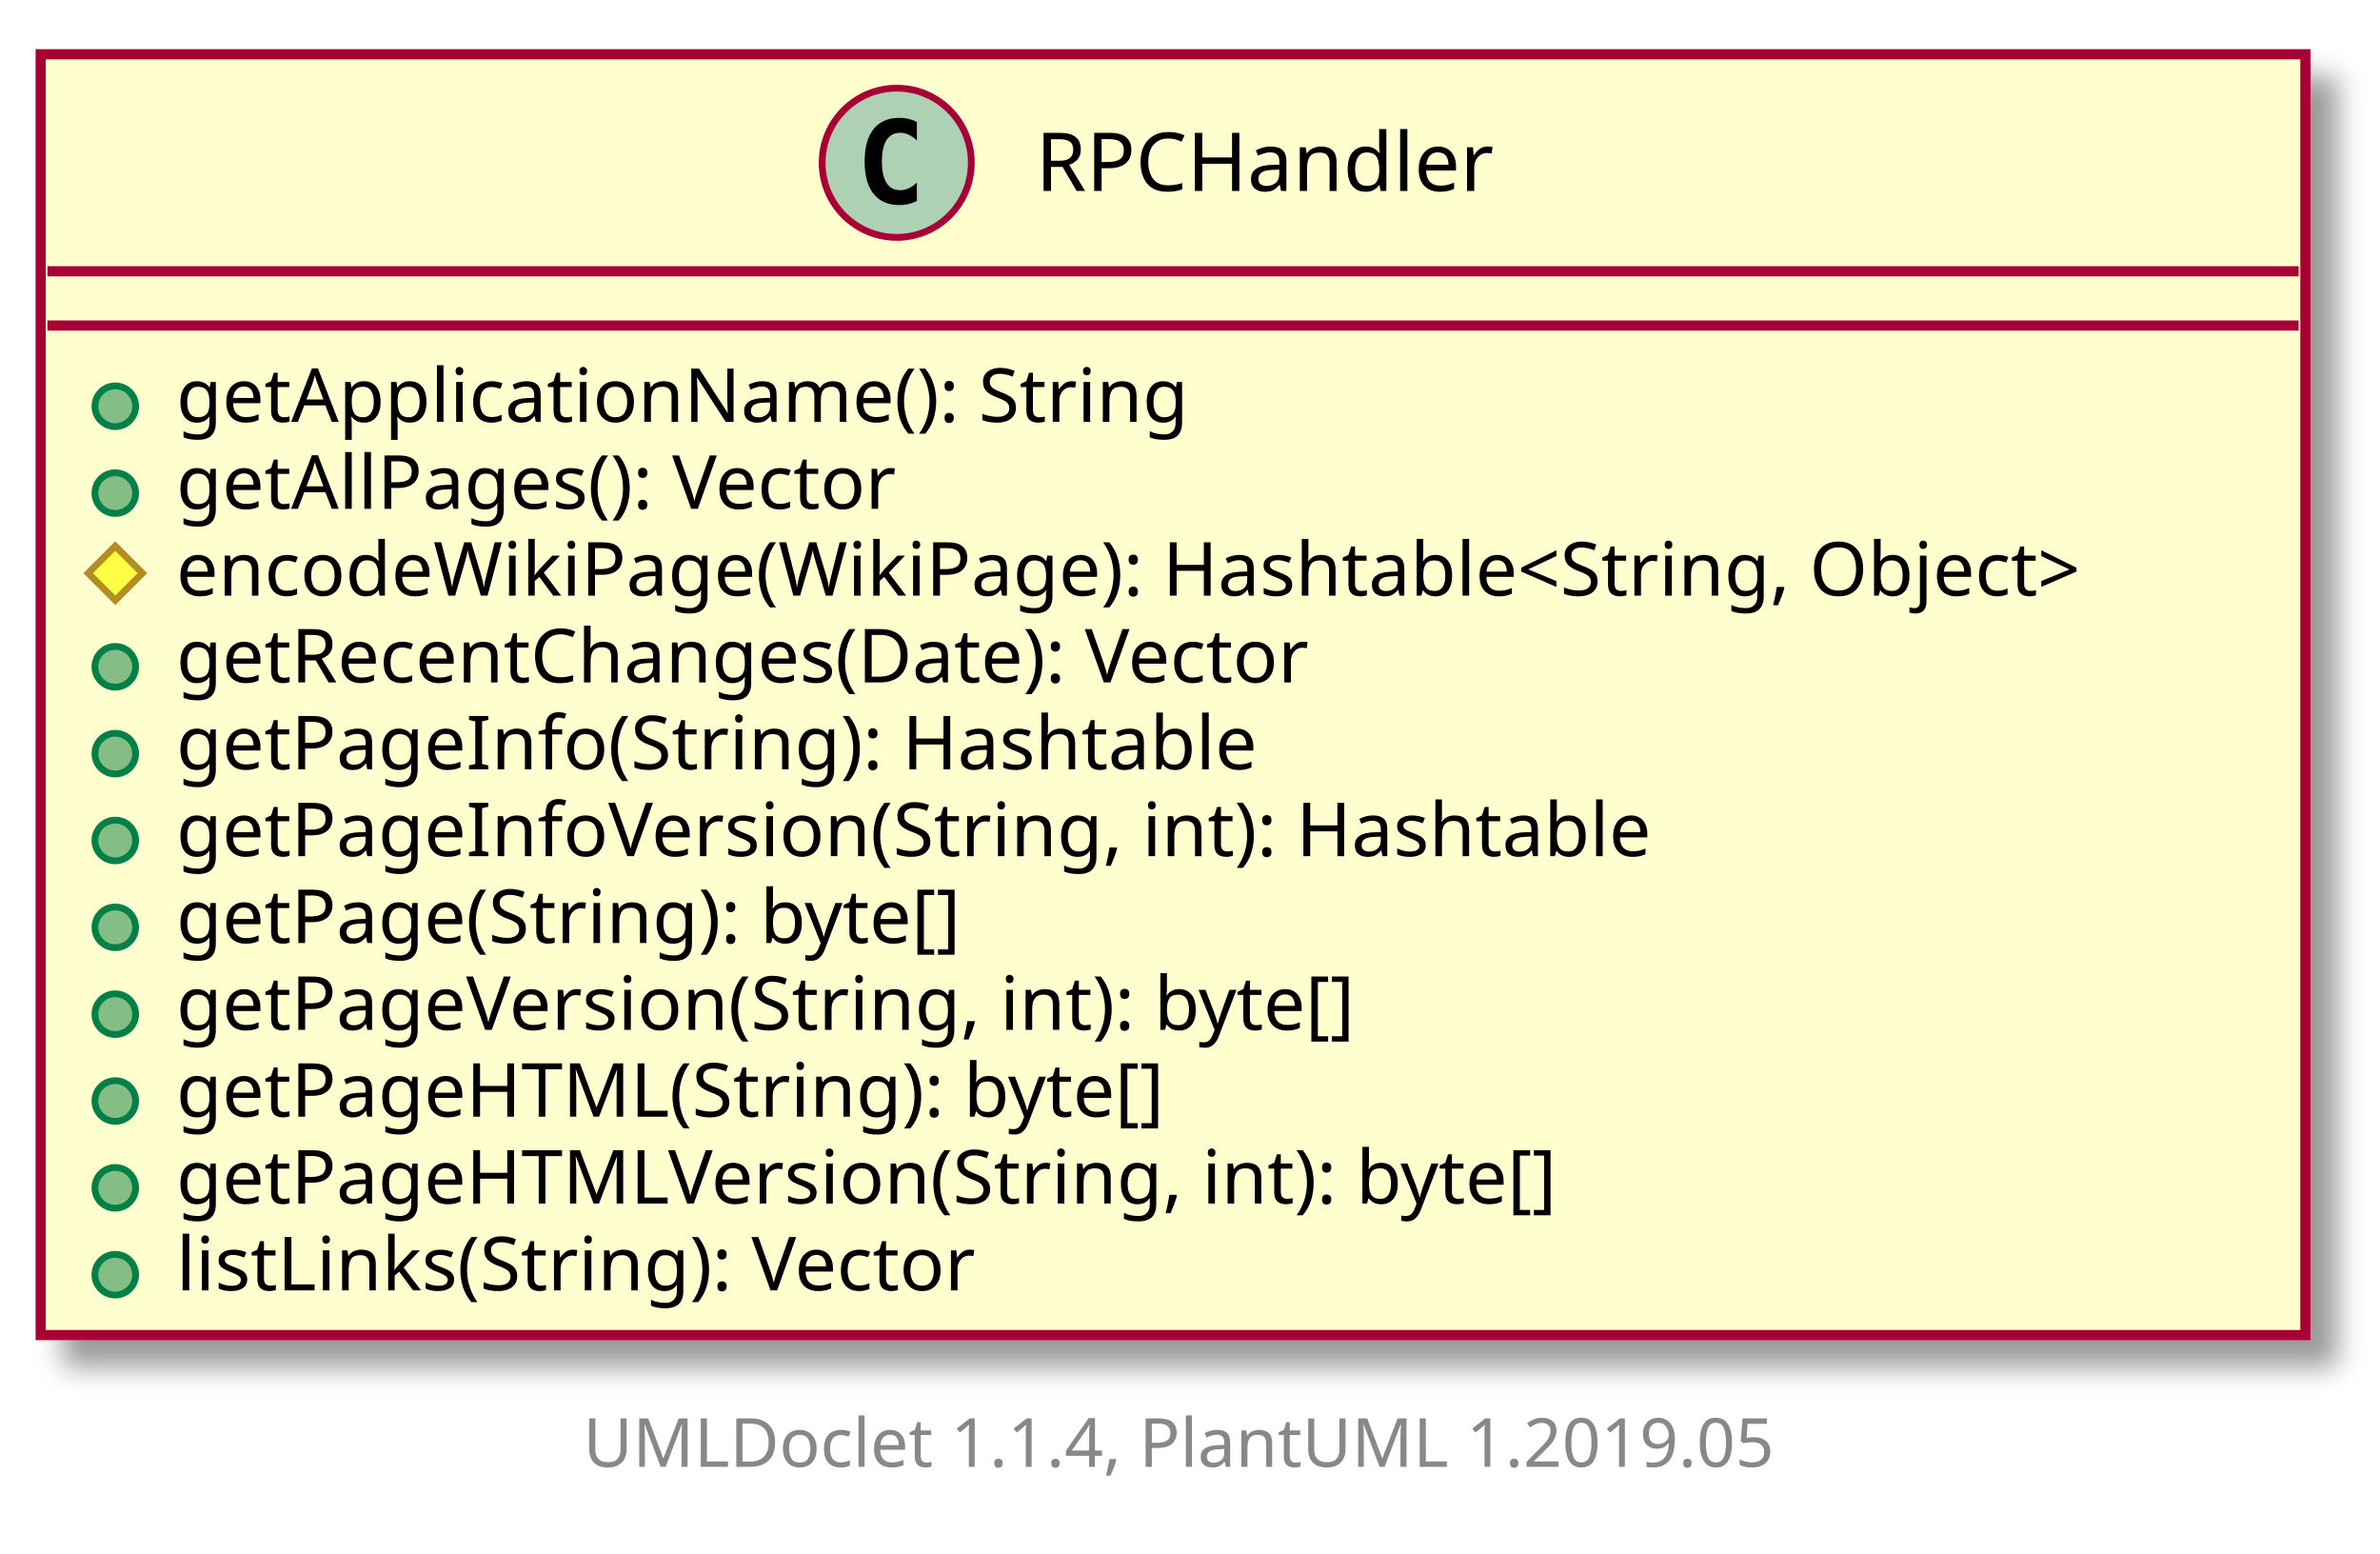
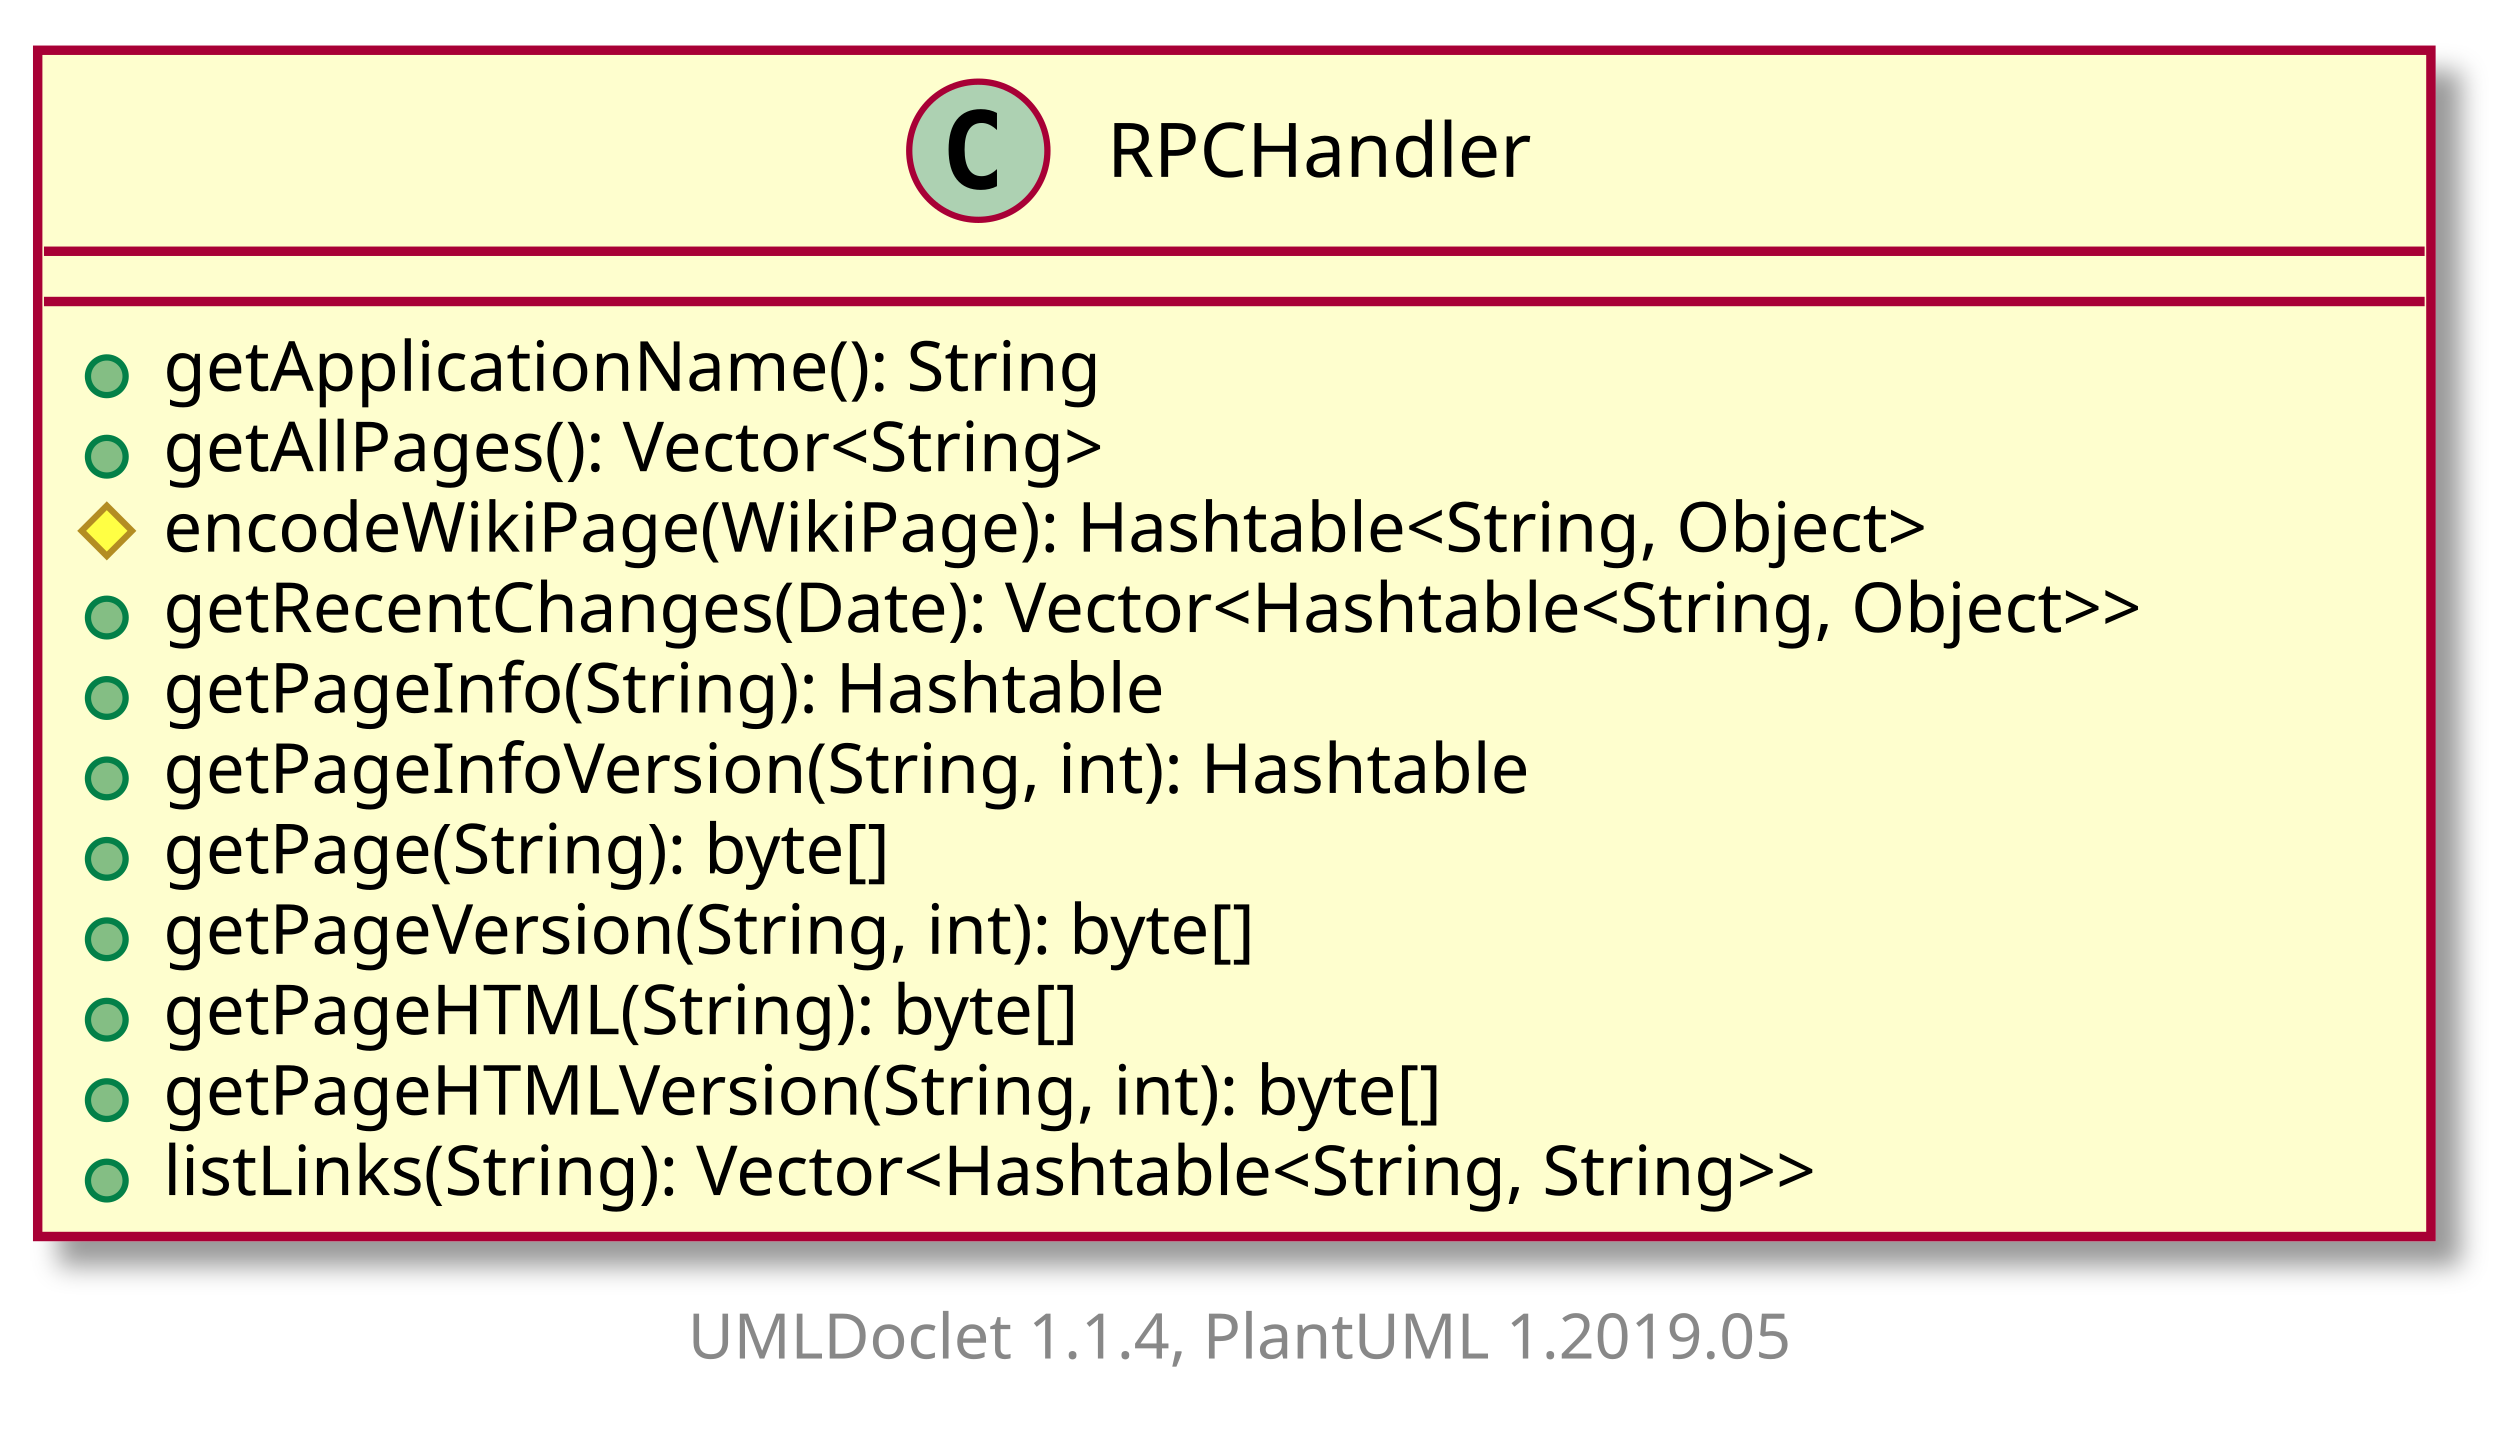
- <svg xmlns="http://www.w3.org/2000/svg" xmlns:xlink="http://www.w3.org/1999/xlink" contentScriptType="application/ecmascript" contentStyleType="text/css" height="229px" preserveAspectRatio="none" style="width:351px;height:229px;" version="1.1" viewBox="0 0 351 229" width="351px" zoomAndPan="magnify">
+ <svg xmlns="http://www.w3.org/2000/svg" xmlns:xlink="http://www.w3.org/1999/xlink" contentScriptType="application/ecmascript" contentStyleType="text/css" height="229px" preserveAspectRatio="none" style="width:398px;height:229px;" version="1.1" viewBox="0 0 398 229" width="398px" zoomAndPan="magnify">
  <defs>
-     <filter height="300%" id="fgeh9ekgtw6zz" width="300%" x="-1" y="-1">
+     <filter height="300%" id="f1whykcj06wqym" width="300%" x="-1" y="-1">
      <feGaussianBlur result="blurOut" stdDeviation="2.0" />
      <feColorMatrix in="blurOut" result="blurOut2" type="matrix" values="0 0 0 0 0 0 0 0 0 0 0 0 0 0 0 0 0 0 .4 0" />
      <feOffset dx="4.0" dy="4.0" in="blurOut2" result="blurOut3" />
      <feBlend in="SourceGraphic" in2="blurOut3" mode="normal" />
    </filter>
  </defs>
  <g>
    <a href="RPCHandler.html" target="_top" xlink:actuate="onRequest" xlink:show="new" xlink:title="RPCHandler.html" xlink:type="simple">
-       <rect fill="#FEFECE" filter="url(#fgeh9ekgtw6zz)" height="188.852" id="RPCHandler" style="stroke: #A80036; stroke-width: 1.5;" width="334" x="6" y="8" />
-       <ellipse cx="132.25" cy="24" fill="#ADD1B2" rx="11" ry="11" style="stroke: #A80036; stroke-width: 1.0;" />
-       <path d="M135.219,29.641 Q134.641,29.938 134,30.086 Q133.359,30.234 132.656,30.234 Q130.156,30.234 128.836,28.586 Q127.516,26.938 127.516,23.812 Q127.516,20.688 128.836,19.031 Q130.156,17.375 132.656,17.375 Q133.359,17.375 134.008,17.531 Q134.656,17.688 135.219,17.984 L135.219,20.703 Q134.594,20.125 134,19.852 Q133.406,19.578 132.781,19.578 Q131.438,19.578 130.75,20.648 Q130.062,21.719 130.062,23.812 Q130.062,25.906 130.75,26.977 Q131.438,28.047 132.781,28.047 Q133.406,28.047 134,27.773 Q134.594,27.5 135.219,26.922 L135.219,29.641 Z " />
-       <text fill="#000000" font-family="sans-serif" font-size="12" lengthAdjust="spacingAndGlyphs" textLength="73" x="152.75" y="28.154">RPCHandler</text>
-       <line style="stroke: #A80036; stroke-width: 1.5;" x1="7" x2="339" y1="40" y2="40" />
-       <line style="stroke: #A80036; stroke-width: 1.5;" x1="7" x2="339" y1="48" y2="48" />
+       <rect fill="#FEFECE" filter="url(#f1whykcj06wqym)" height="188.852" id="RPCHandler" style="stroke: #A80036; stroke-width: 1.5;" width="381" x="6" y="8" />
+       <ellipse cx="155.75" cy="24" fill="#ADD1B2" rx="11" ry="11" style="stroke: #A80036; stroke-width: 1.0;" />
+       <path d="M158.719,29.641 Q158.141,29.938 157.5,30.086 Q156.859,30.234 156.156,30.234 Q153.656,30.234 152.336,28.586 Q151.016,26.938 151.016,23.812 Q151.016,20.688 152.336,19.031 Q153.656,17.375 156.156,17.375 Q156.859,17.375 157.508,17.531 Q158.156,17.688 158.719,17.984 L158.719,20.703 Q158.094,20.125 157.5,19.852 Q156.906,19.578 156.281,19.578 Q154.938,19.578 154.25,20.648 Q153.562,21.719 153.562,23.812 Q153.562,25.906 154.25,26.977 Q154.938,28.047 156.281,28.047 Q156.906,28.047 157.5,27.773 Q158.094,27.5 158.719,26.922 L158.719,29.641 Z " />
+       <text fill="#000000" font-family="sans-serif" font-size="12" lengthAdjust="spacingAndGlyphs" textLength="73" x="176.25" y="28.154">RPCHandler</text>
+       <line style="stroke: #A80036; stroke-width: 1.5;" x1="7" x2="386" y1="40" y2="40" />
+       <line style="stroke: #A80036; stroke-width: 1.5;" x1="7" x2="386" y1="48" y2="48" />
      <ellipse cx="17" cy="59.902" fill="#84BE84" rx="3" ry="3" style="stroke: #038048; stroke-width: 1.0;" />
      <text fill="#000000" font-family="sans-serif" font-size="11" lengthAdjust="spacingAndGlyphs" textLength="162" x="26" y="62.21">getApplicationName(): String</text>
      <ellipse cx="17" cy="72.707" fill="#84BE84" rx="3" ry="3" style="stroke: #038048; stroke-width: 1.0;" />
-       <text fill="#000000" font-family="sans-serif" font-size="11" lengthAdjust="spacingAndGlyphs" textLength="118" x="26" y="75.015">getAllPages(): Vector</text>
+       <text fill="#000000" font-family="sans-serif" font-size="11" lengthAdjust="spacingAndGlyphs" textLength="170" x="26" y="75.015">getAllPages(): Vector&lt;String&gt;</text>
      <polygon fill="#FFFF44" points="17,80.512,21,84.512,17,88.512,13,84.512" style="stroke: #B38D22; stroke-width: 1.0;" />
      <text fill="#000000" font-family="sans-serif" font-size="11" lengthAdjust="spacingAndGlyphs" textLength="308" x="26" y="87.82">encodeWikiPage(WikiPage): Hashtable&lt;String, Object&gt;</text>
      <ellipse cx="17" cy="98.316" fill="#84BE84" rx="3" ry="3" style="stroke: #038048; stroke-width: 1.0;" />
-       <text fill="#000000" font-family="sans-serif" font-size="11" lengthAdjust="spacingAndGlyphs" textLength="184" x="26" y="100.624">getRecentChanges(Date): Vector</text>
+       <text fill="#000000" font-family="sans-serif" font-size="11" lengthAdjust="spacingAndGlyphs" textLength="355" x="26" y="100.624">getRecentChanges(Date): Vector&lt;Hashtable&lt;String, Object&gt;&gt;</text>
      <ellipse cx="17" cy="111.121" fill="#84BE84" rx="3" ry="3" style="stroke: #038048; stroke-width: 1.0;" />
      <text fill="#000000" font-family="sans-serif" font-size="11" lengthAdjust="spacingAndGlyphs" textLength="174" x="26" y="113.429">getPageInfo(String): Hashtable</text>
      <ellipse cx="17" cy="123.926" fill="#84BE84" rx="3" ry="3" style="stroke: #038048; stroke-width: 1.0;" />
      <text fill="#000000" font-family="sans-serif" font-size="11" lengthAdjust="spacingAndGlyphs" textLength="239" x="26" y="126.234">getPageInfoVersion(String, int): Hashtable</text>
      <ellipse cx="17" cy="136.731" fill="#84BE84" rx="3" ry="3" style="stroke: #038048; stroke-width: 1.0;" />
      <text fill="#000000" font-family="sans-serif" font-size="11" lengthAdjust="spacingAndGlyphs" textLength="128" x="26" y="139.039">getPage(String): byte[]</text>
      <ellipse cx="17" cy="149.535" fill="#84BE84" rx="3" ry="3" style="stroke: #038048; stroke-width: 1.0;" />
      <text fill="#000000" font-family="sans-serif" font-size="11" lengthAdjust="spacingAndGlyphs" textLength="193" x="26" y="151.843">getPageVersion(String, int): byte[]</text>
      <ellipse cx="17" cy="162.34" fill="#84BE84" rx="3" ry="3" style="stroke: #038048; stroke-width: 1.0;" />
      <text fill="#000000" font-family="sans-serif" font-size="11" lengthAdjust="spacingAndGlyphs" textLength="158" x="26" y="164.648">getPageHTML(String): byte[]</text>
      <ellipse cx="17" cy="175.144" fill="#84BE84" rx="3" ry="3" style="stroke: #038048; stroke-width: 1.0;" />
      <text fill="#000000" font-family="sans-serif" font-size="11" lengthAdjust="spacingAndGlyphs" textLength="223" x="26" y="177.453">getPageHTMLVersion(String, int): byte[]</text>
      <ellipse cx="17" cy="187.949" fill="#84BE84" rx="3" ry="3" style="stroke: #038048; stroke-width: 1.0;" />
-       <text fill="#000000" font-family="sans-serif" font-size="11" lengthAdjust="spacingAndGlyphs" textLength="132" x="26" y="190.257">listLinks(String): Vector</text>
+       <text fill="#000000" font-family="sans-serif" font-size="11" lengthAdjust="spacingAndGlyphs" textLength="301" x="26" y="190.257">listLinks(String): Vector&lt;Hashtable&lt;String, String&gt;&gt;</text>
    </a>
-     <text fill="#888888" font-family="sans-serif" font-size="10" lengthAdjust="spacingAndGlyphs" textLength="186" x="86" y="216.282">UMLDoclet 1.1.4, PlantUML 1.2019.05</text>
+     <text fill="#888888" font-family="sans-serif" font-size="10" lengthAdjust="spacingAndGlyphs" textLength="186" x="109.5" y="216.282">UMLDoclet 1.1.4, PlantUML 1.2019.05</text>
  </g>
</svg>
